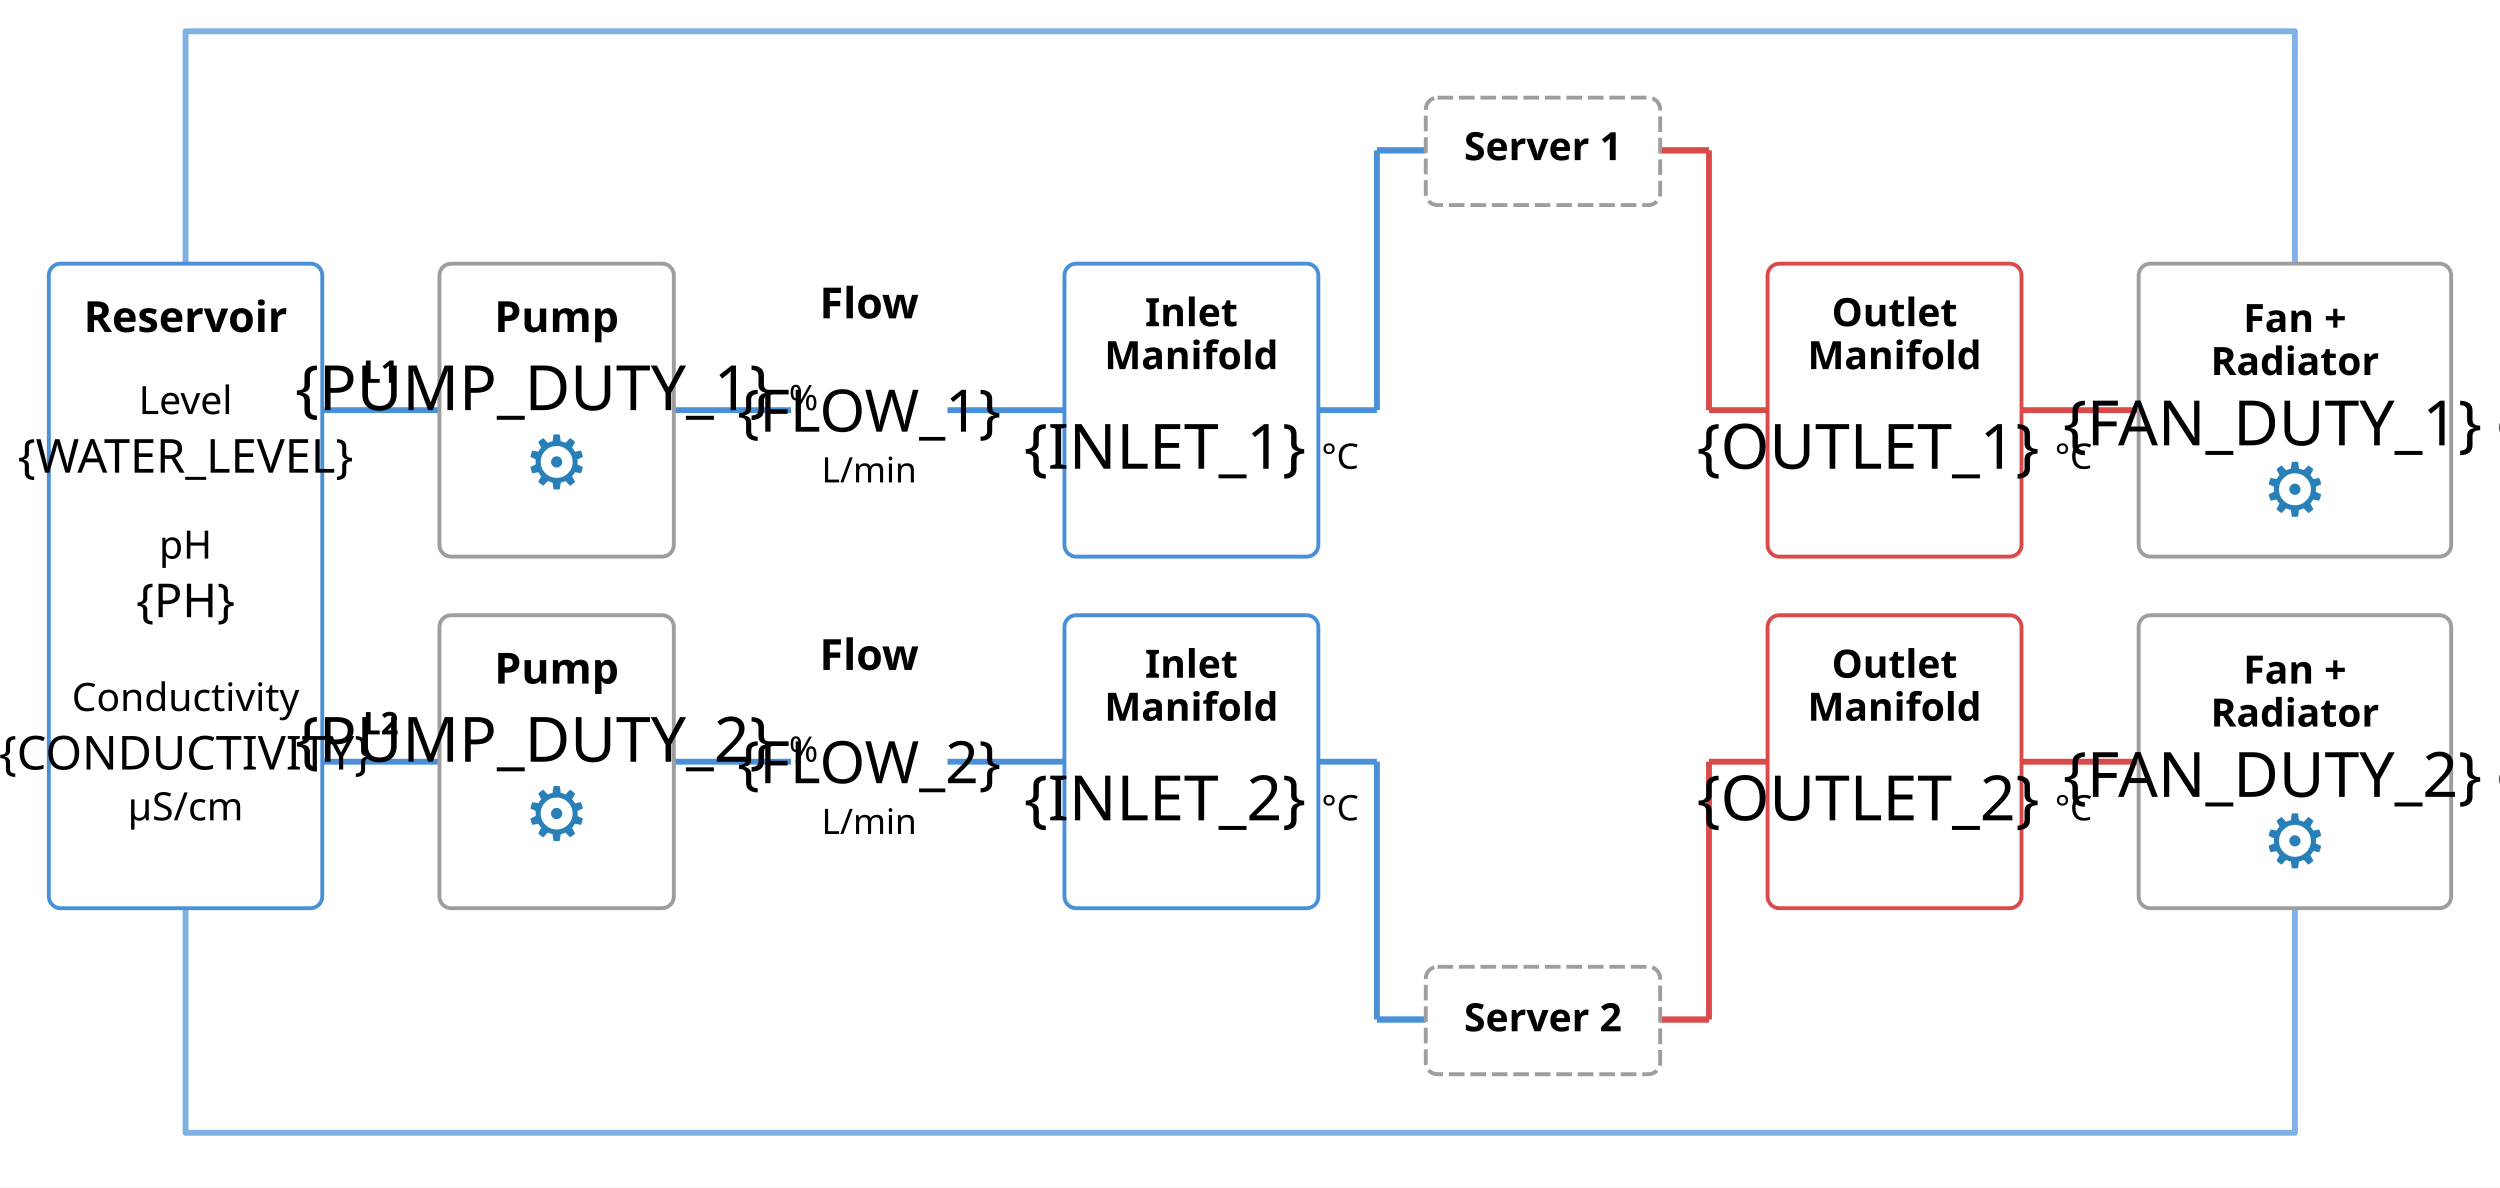
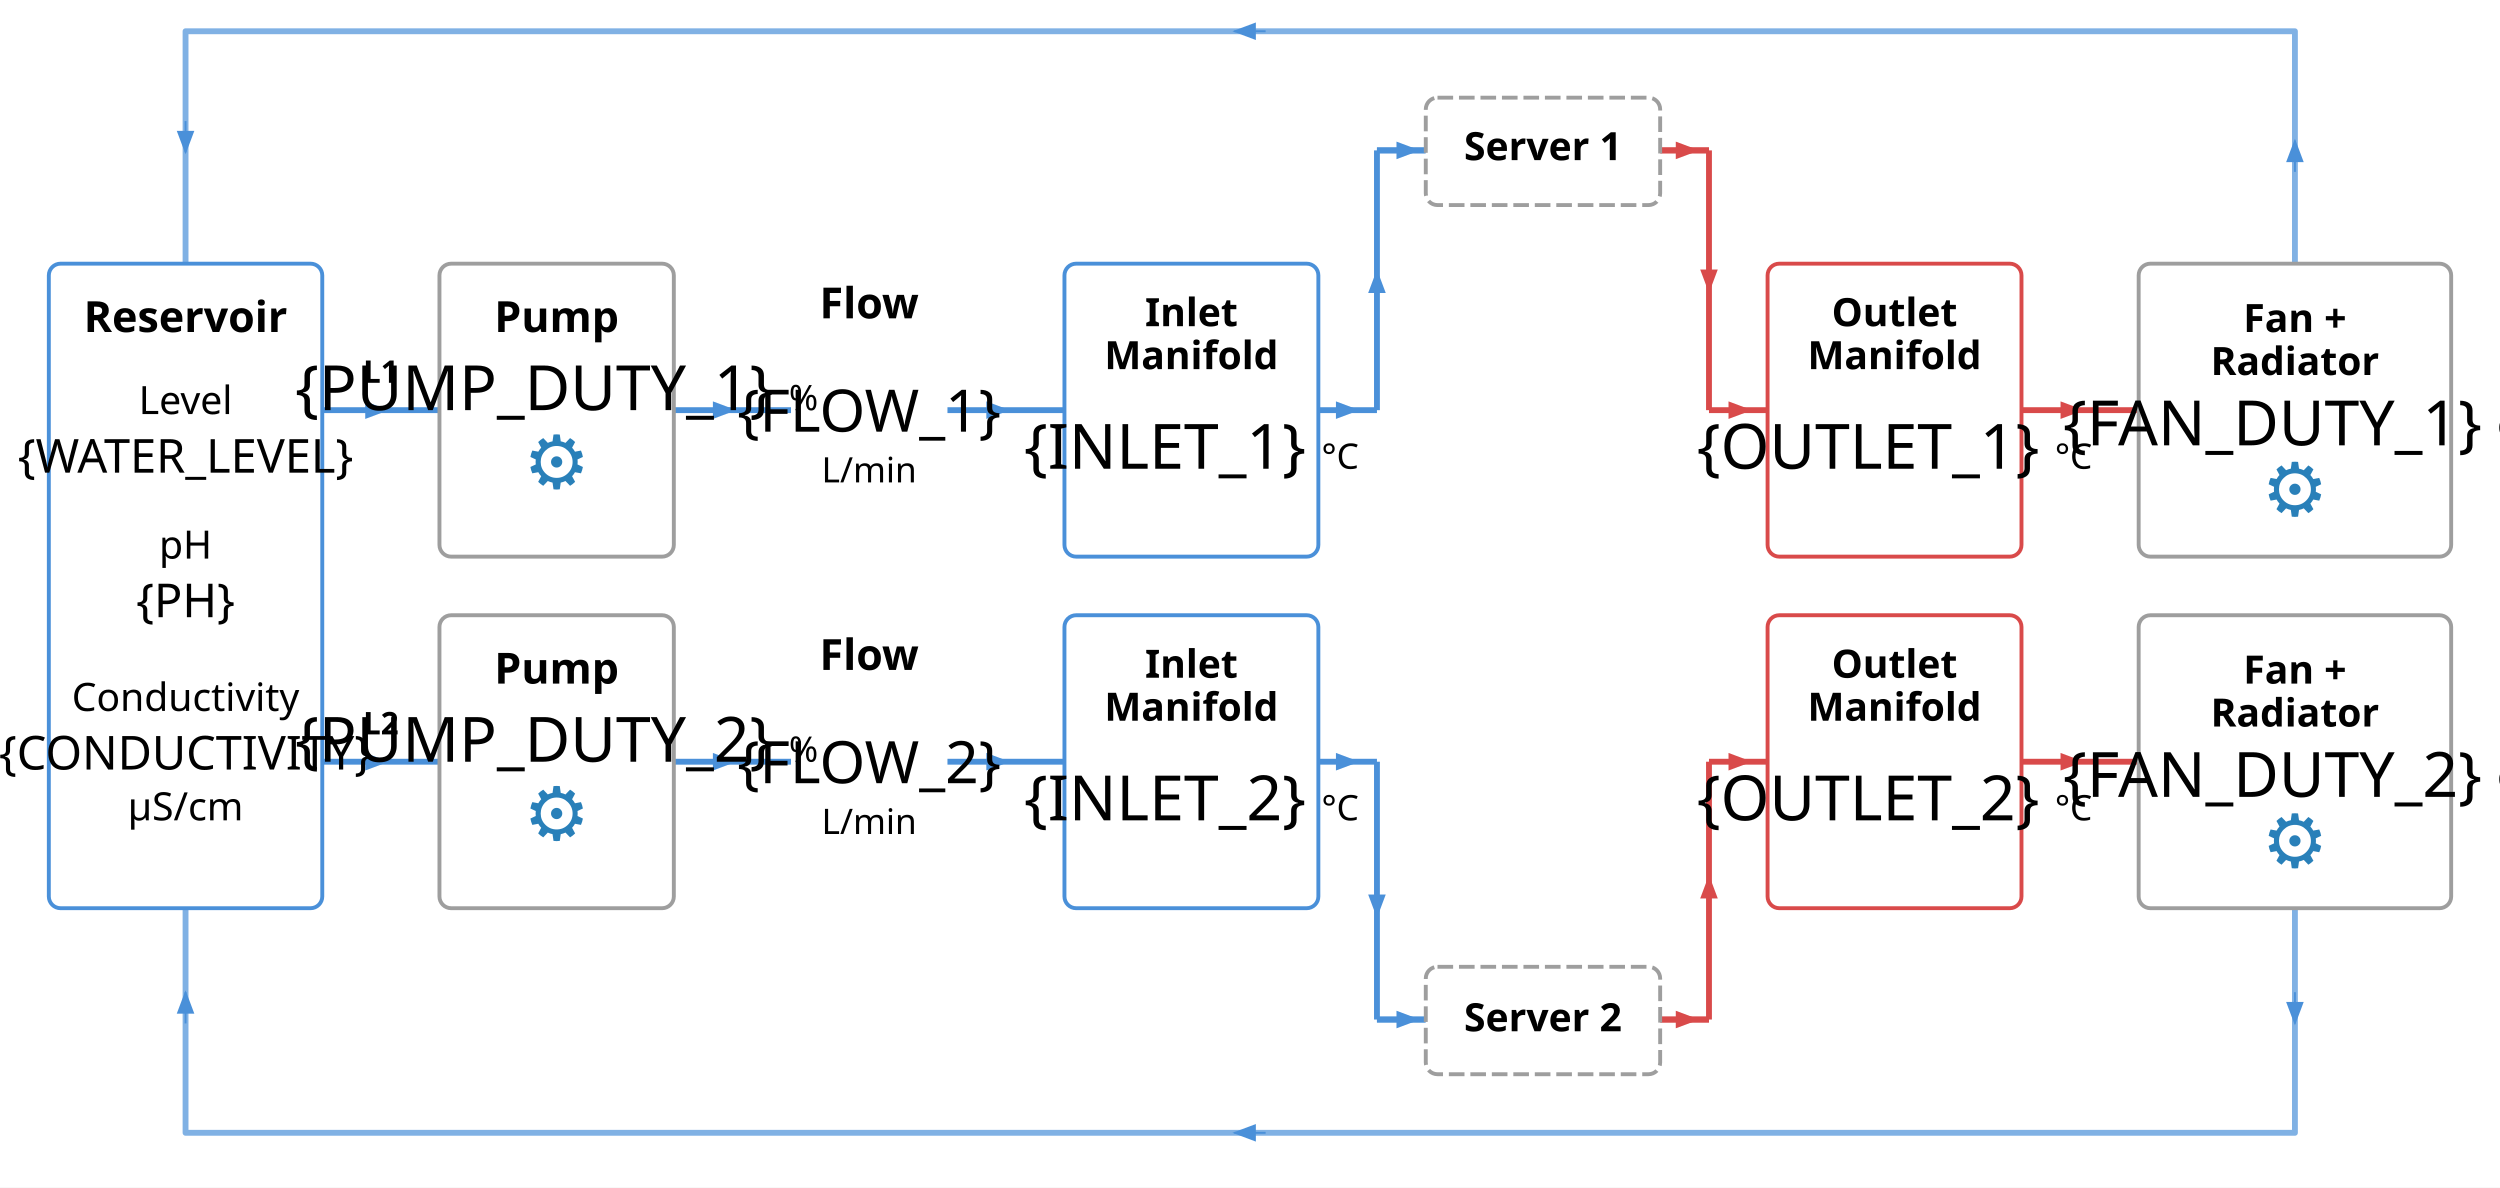
<svg xmlns="http://www.w3.org/2000/svg" viewBox="0 0 1280 608" width="1280" height="608">
  <rect width="1280" height="608" fill="#ffffff" />
+   <defs>
+     <marker id="arr-blue" markerWidth="12" markerHeight="9" refX="11" refY="4.5" orient="auto" markerUnits="userSpaceOnUse">
+       <polygon points="0,0 12,4.5 0,9" fill="#4a90d9" />
+     </marker>
+     <marker id="arr-red" markerWidth="12" markerHeight="9" refX="11" refY="4.5" orient="auto" markerUnits="userSpaceOnUse">
+       <polygon points="0,0 12,4.5 0,9" fill="#d94a4a" />
+     </marker>
+   </defs>
  <polyline points="1175,135 1175,16 95,16 95,135" fill="none" stroke="#4a90d9" stroke-width="3" stroke-linejoin="round" opacity="0.7" />
  <polyline points="1175,445 1175,580 95,580 95,445" fill="none" stroke="#4a90d9" stroke-width="3" stroke-linejoin="round" opacity="0.7" />
  <line x1="165" y1="210" x2="225" y2="210" stroke="#4a90d9" stroke-width="3" />
  <line x1="345" y1="210" x2="405" y2="210" stroke="#4a90d9" stroke-width="3" />
  <line x1="485" y1="210" x2="545" y2="210" stroke="#4a90d9" stroke-width="3" />
  <line x1="675" y1="210" x2="705" y2="210" stroke="#4a90d9" stroke-width="3" />
  <line x1="705" y1="210" x2="705" y2="77" stroke="#4a90d9" stroke-width="3" />
  <line x1="705" y1="77" x2="730" y2="77" stroke="#4a90d9" stroke-width="3" />
  <line x1="165" y1="390" x2="225" y2="390" stroke="#4a90d9" stroke-width="3" />
  <line x1="345" y1="390" x2="405" y2="390" stroke="#4a90d9" stroke-width="3" />
  <line x1="485" y1="390" x2="545" y2="390" stroke="#4a90d9" stroke-width="3" />
  <line x1="675" y1="390" x2="705" y2="390" stroke="#4a90d9" stroke-width="3" />
  <line x1="705" y1="390" x2="705" y2="522" stroke="#4a90d9" stroke-width="3" />
  <line x1="705" y1="522" x2="730" y2="522" stroke="#4a90d9" stroke-width="3" />
  <line x1="850" y1="77" x2="875" y2="77" stroke="#d94a4a" stroke-width="3" />
  <line x1="875" y1="77" x2="875" y2="210" stroke="#d94a4a" stroke-width="3" />
  <line x1="875" y1="210" x2="905" y2="210" stroke="#d94a4a" stroke-width="3" />
  <line x1="850" y1="522" x2="875" y2="522" stroke="#d94a4a" stroke-width="3" />
  <line x1="875" y1="522" x2="875" y2="390" stroke="#d94a4a" stroke-width="3" />
  <line x1="875" y1="390" x2="905" y2="390" stroke="#d94a4a" stroke-width="3" />
  <line x1="1035" y1="210" x2="1095" y2="210" stroke="#d94a4a" stroke-width="3" />
  <line x1="1035" y1="390" x2="1095" y2="390" stroke="#d94a4a" stroke-width="3" />
  <rect x="25" y="135" width="140" height="330" rx="6" fill="#ffffff" stroke="#4a90d9" stroke-width="2" />
  <rect x="225" y="135" width="120" height="150" rx="6" fill="#ffffff" stroke="#9e9e9e" stroke-width="2" />
  <rect x="225" y="315" width="120" height="150" rx="6" fill="#ffffff" stroke="#9e9e9e" stroke-width="2" />
  <rect x="405" y="135" width="80" height="150" rx="6" fill="#ffffff" stroke="none" />
  <rect x="405" y="315" width="80" height="150" rx="6" fill="#ffffff" stroke="none" />
  <rect x="545" y="135" width="130" height="150" rx="6" fill="#ffffff" stroke="#4a90d9" stroke-width="2" />
  <rect x="545" y="315" width="130" height="150" rx="6" fill="#ffffff" stroke="#4a90d9" stroke-width="2" />
  <rect x="905" y="135" width="130" height="150" rx="6" fill="#ffffff" stroke="#d94a4a" stroke-width="2" />
  <rect x="905" y="315" width="130" height="150" rx="6" fill="#ffffff" stroke="#d94a4a" stroke-width="2" />
  <rect x="1095" y="135" width="160" height="150" rx="6" fill="#ffffff" stroke="#9e9e9e" stroke-width="2" />
  <rect x="1095" y="315" width="160" height="150" rx="6" fill="#ffffff" stroke="#9e9e9e" stroke-width="2" />
  <line x1="705" y1="77" x2="730" y2="77" stroke="#4a90d9" stroke-width="3" />
  <line x1="850" y1="77" x2="875" y2="77" stroke="#d94a4a" stroke-width="3" />
  <line x1="705" y1="522" x2="730" y2="522" stroke="#4a90d9" stroke-width="3" />
  <line x1="850" y1="522" x2="875" y2="522" stroke="#d94a4a" stroke-width="3" />
  <rect x="730" y="50" width="120" height="55" rx="6" fill="#ffffff" stroke="#9e9e9e" stroke-width="2" stroke-dasharray="8,3" />
  <rect x="730" y="495" width="120" height="55" rx="6" fill="#ffffff" stroke="#9e9e9e" stroke-width="2" stroke-dasharray="8,3" />
+   <line x1="182" y1="210" x2="198" y2="210" stroke="#4a90d9" stroke-width="1" marker-end="url(#arr-blue)" />
+   <line x1="360" y1="210" x2="376" y2="210" stroke="#4a90d9" stroke-width="1" marker-end="url(#arr-blue)" />
+   <line x1="500" y1="210" x2="516" y2="210" stroke="#4a90d9" stroke-width="1" marker-end="url(#arr-blue)" />
+   <line x1="679" y1="210" x2="695" y2="210" stroke="#4a90d9" stroke-width="1" marker-end="url(#arr-blue)" />
+   <line x1="705" y1="155" x2="705" y2="139" stroke="#4a90d9" stroke-width="1" marker-end="url(#arr-blue)" />
+   <line x1="710" y1="77" x2="726" y2="77" stroke="#4a90d9" stroke-width="1" marker-end="url(#arr-blue)" />
+   <line x1="182" y1="390" x2="198" y2="390" stroke="#4a90d9" stroke-width="1" marker-end="url(#arr-blue)" />
+   <line x1="360" y1="390" x2="376" y2="390" stroke="#4a90d9" stroke-width="1" marker-end="url(#arr-blue)" />
+   <line x1="500" y1="390" x2="516" y2="390" stroke="#4a90d9" stroke-width="1" marker-end="url(#arr-blue)" />
+   <line x1="679" y1="390" x2="695" y2="390" stroke="#4a90d9" stroke-width="1" marker-end="url(#arr-blue)" />
+   <line x1="705" y1="453" x2="705" y2="469" stroke="#4a90d9" stroke-width="1" marker-end="url(#arr-blue)" />
+   <line x1="710" y1="522" x2="726" y2="522" stroke="#4a90d9" stroke-width="1" marker-end="url(#arr-blue)" />
+   <line x1="853" y1="77" x2="869" y2="77" stroke="#d94a4a" stroke-width="1" marker-end="url(#arr-red)" />
+   <line x1="875" y1="133" x2="875" y2="149" stroke="#d94a4a" stroke-width="1" marker-end="url(#arr-red)" />
+   <line x1="880" y1="210" x2="896" y2="210" stroke="#d94a4a" stroke-width="1" marker-end="url(#arr-red)" />
+   <line x1="1050" y1="210" x2="1066" y2="210" stroke="#d94a4a" stroke-width="1" marker-end="url(#arr-red)" />
+   <line x1="853" y1="522" x2="869" y2="522" stroke="#d94a4a" stroke-width="1" marker-end="url(#arr-red)" />
+   <line x1="875" y1="465" x2="875" y2="449" stroke="#d94a4a" stroke-width="1" marker-end="url(#arr-red)" />
+   <line x1="880" y1="390" x2="896" y2="390" stroke="#d94a4a" stroke-width="1" marker-end="url(#arr-red)" />
+   <line x1="1050" y1="390" x2="1066" y2="390" stroke="#d94a4a" stroke-width="1" marker-end="url(#arr-red)" />
+   <line x1="1175" y1="88" x2="1175" y2="72" stroke="#4a90d9" stroke-width="1" marker-end="url(#arr-blue)" />
+   <line x1="648" y1="16" x2="632" y2="16" stroke="#4a90d9" stroke-width="1" marker-end="url(#arr-blue)" />
+   <line x1="95" y1="62" x2="95" y2="78" stroke="#4a90d9" stroke-width="1" marker-end="url(#arr-blue)" />
+   <line x1="1175" y1="508" x2="1175" y2="524" stroke="#4a90d9" stroke-width="1" marker-end="url(#arr-blue)" />
+   <line x1="648" y1="580" x2="632" y2="580" stroke="#4a90d9" stroke-width="1" marker-end="url(#arr-blue)" />
+   <line x1="95" y1="524" x2="95" y2="508" stroke="#4a90d9" stroke-width="1" marker-end="url(#arr-blue)" />
  <text x="95" y="170" text-anchor="middle" font-family="sans-serif" font-size="22" font-weight="bold" fill="#000000">Reservoir</text>
  <text x="95" y="212" text-anchor="middle" font-family="sans-serif" font-size="20" fill="#000000">Level</text>
  <text x="95" y="242" text-anchor="middle" font-family="sans-serif" font-size="24" fill="{WATER_LEVEL_C}">{WATER_LEVEL}</text>
  <text x="95" y="286" text-anchor="middle" font-family="sans-serif" font-size="20" fill="#000000">pH</text>
  <text x="95" y="316" text-anchor="middle" font-family="sans-serif" font-size="24" fill="#000000">{PH}</text>
  <text x="95" y="364" text-anchor="middle" font-family="sans-serif" font-size="20" fill="#000000">Conductivity</text>
  <text x="95" y="394" text-anchor="middle" font-family="sans-serif" font-size="24" fill="#000000">{CONDUCTIVITY}</text>
  <text x="95" y="420" text-anchor="middle" font-family="sans-serif" font-size="20" fill="#000000">µS/cm</text>
  <text x="195" y="196" text-anchor="middle" font-family="sans-serif" font-size="16" font-weight="bold" fill="#000000">L1</text>
  <text x="195" y="376" text-anchor="middle" font-family="sans-serif" font-size="16" font-weight="bold" fill="#000000">L2</text>
  <text x="285" y="170" text-anchor="middle" font-family="sans-serif" font-size="22" font-weight="bold" fill="#000000">Pump</text>
  <text x="285" y="210" text-anchor="middle" font-family="sans-serif" font-size="32" fill="#000000">{PUMP_DUTY_1}<tspan dx="8" font-size="18">%</tspan>
  </text>
  <text x="285" y="250" text-anchor="middle" font-family="sans-serif" font-size="38" fill="#2980b9">⚙</text>
  <text x="285" y="350" text-anchor="middle" font-family="sans-serif" font-size="22" font-weight="bold" fill="#000000">Pump</text>
  <text x="285" y="390" text-anchor="middle" font-family="sans-serif" font-size="32" fill="#000000">{PUMP_DUTY_2}<tspan dx="8" font-size="18">%</tspan>
  </text>
  <text x="285" y="430" text-anchor="middle" font-family="sans-serif" font-size="38" fill="#2980b9">⚙</text>
  <text x="445" y="163" text-anchor="middle" font-family="sans-serif" font-size="22" font-weight="bold" fill="#000000">Flow</text>
  <text x="445" y="221" text-anchor="middle" font-family="sans-serif" font-size="30" fill="#000000">{FLOW_1}</text>
  <text x="445" y="247" text-anchor="middle" font-family="sans-serif" font-size="18" fill="#000000">L/min</text>
  <text x="445" y="343" text-anchor="middle" font-family="sans-serif" font-size="22" font-weight="bold" fill="#000000">Flow</text>
  <text x="445" y="401" text-anchor="middle" font-family="sans-serif" font-size="30" fill="#000000">{FLOW_2}</text>
  <text x="445" y="427" text-anchor="middle" font-family="sans-serif" font-size="18" fill="#000000">L/min</text>
  <text x="610" y="167" text-anchor="middle" font-family="sans-serif" font-size="20" font-weight="bold" fill="#000000">Inlet</text>
  <text x="610" y="189" text-anchor="middle" font-family="sans-serif" font-size="20" font-weight="bold" fill="#000000">Manifold</text>
  <text x="610" y="240" text-anchor="middle" font-family="sans-serif" font-size="32" fill="{INLET_1_C}">{INLET_1}<tspan dx="8" font-size="18">°C</tspan>
  </text>
  <text x="610" y="347" text-anchor="middle" font-family="sans-serif" font-size="20" font-weight="bold" fill="#000000">Inlet</text>
  <text x="610" y="369" text-anchor="middle" font-family="sans-serif" font-size="20" font-weight="bold" fill="#000000">Manifold</text>
  <text x="610" y="420" text-anchor="middle" font-family="sans-serif" font-size="32" fill="{INLET_2_C}">{INLET_2}<tspan dx="8" font-size="18">°C</tspan>
  </text>
  <text x="790" y="82" text-anchor="middle" font-family="sans-serif" font-size="20" font-weight="bold" fill="#000000">Server 1</text>
  <text x="790" y="528" text-anchor="middle" font-family="sans-serif" font-size="20" font-weight="bold" fill="#000000">Server 2</text>
  <text x="970" y="167" text-anchor="middle" font-family="sans-serif" font-size="20" font-weight="bold" fill="#000000">Outlet</text>
  <text x="970" y="189" text-anchor="middle" font-family="sans-serif" font-size="20" font-weight="bold" fill="#000000">Manifold</text>
  <text x="970" y="240" text-anchor="middle" font-family="sans-serif" font-size="32" fill="{OUTLET_1_C}">{OUTLET_1}<tspan dx="8" font-size="18">°C</tspan>
  </text>
  <text x="970" y="347" text-anchor="middle" font-family="sans-serif" font-size="20" font-weight="bold" fill="#000000">Outlet</text>
  <text x="970" y="369" text-anchor="middle" font-family="sans-serif" font-size="20" font-weight="bold" fill="#000000">Manifold</text>
  <text x="970" y="420" text-anchor="middle" font-family="sans-serif" font-size="32" fill="{OUTLET_2_C}">{OUTLET_2}<tspan dx="8" font-size="18">°C</tspan>
  </text>
  <text x="1175" y="170" text-anchor="middle" font-family="sans-serif" font-size="20" font-weight="bold" fill="#000000">Fan +</text>
  <text x="1175" y="192" text-anchor="middle" font-family="sans-serif" font-size="20" font-weight="bold" fill="#000000">Radiator</text>
  <text x="1175" y="228" text-anchor="middle" font-family="sans-serif" font-size="32" fill="#000000">{FAN_DUTY_1}<tspan dx="8" font-size="18"> %</tspan>
  </text>
  <text x="1175" y="264" text-anchor="middle" font-family="sans-serif" font-size="38" fill="#2980b9">⚙</text>
  <text x="1175" y="350" text-anchor="middle" font-family="sans-serif" font-size="20" font-weight="bold" fill="#000000">Fan +</text>
  <text x="1175" y="372" text-anchor="middle" font-family="sans-serif" font-size="20" font-weight="bold" fill="#000000">Radiator</text>
  <text x="1175" y="408" text-anchor="middle" font-family="sans-serif" font-size="32" fill="#000000">{FAN_DUTY_2}<tspan dx="8" font-size="18"> %</tspan>
  </text>
  <text x="1175" y="444" text-anchor="middle" font-family="sans-serif" font-size="38" fill="#2980b9">⚙</text>
</svg>
